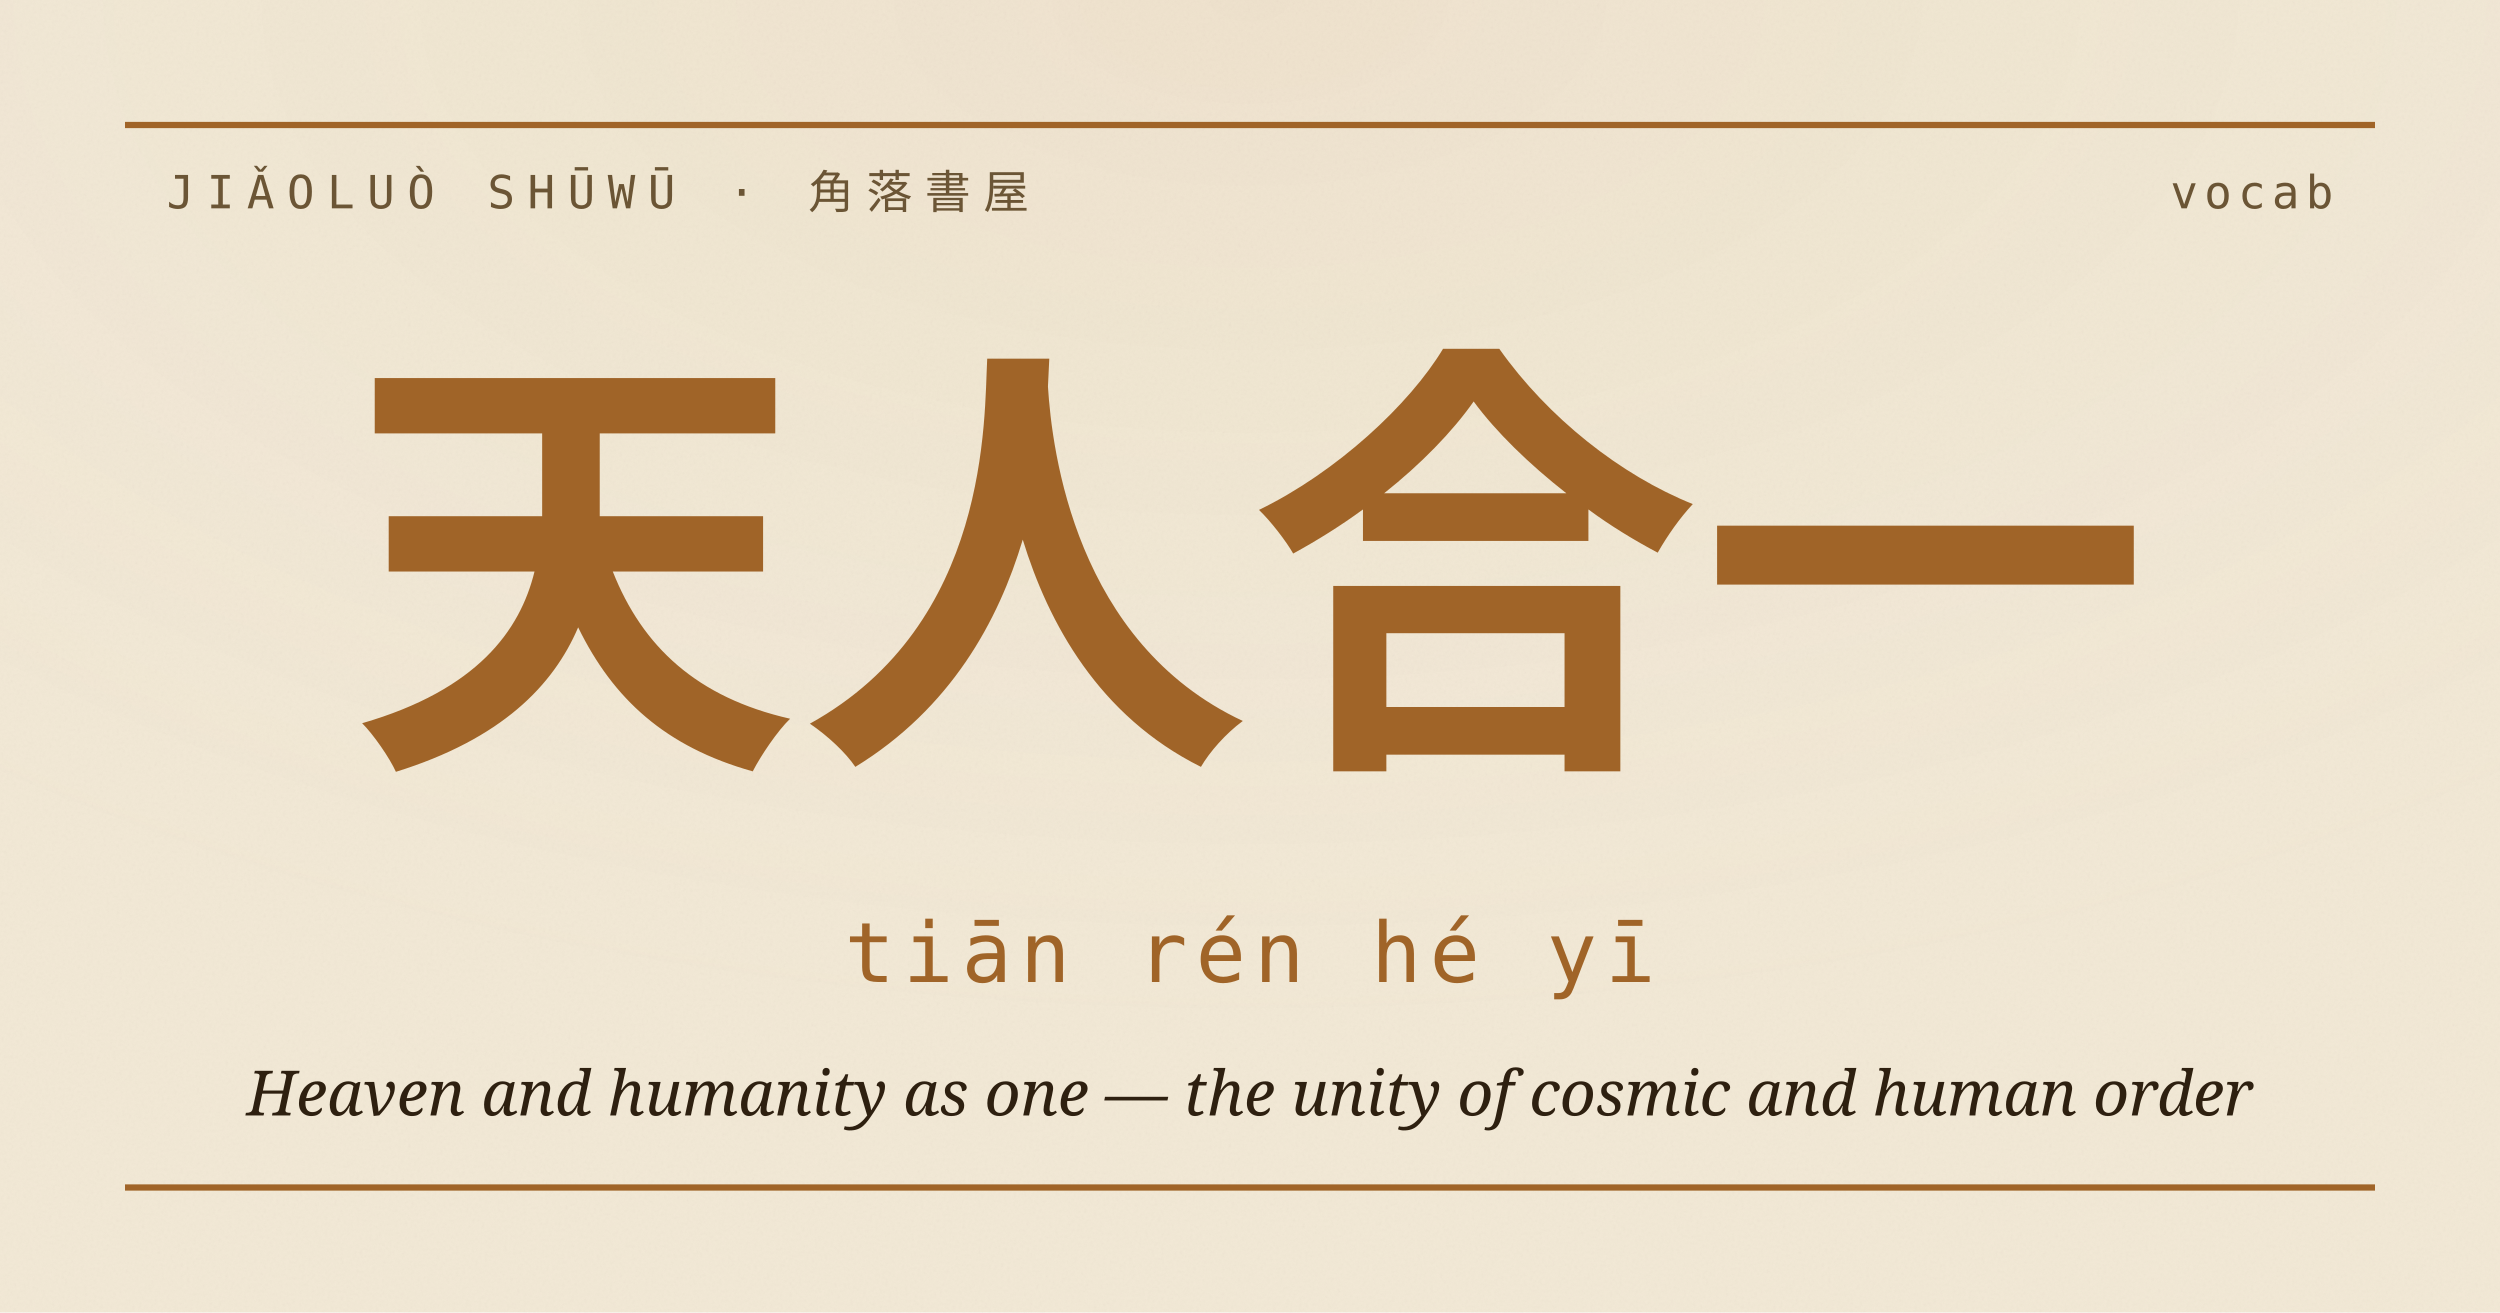
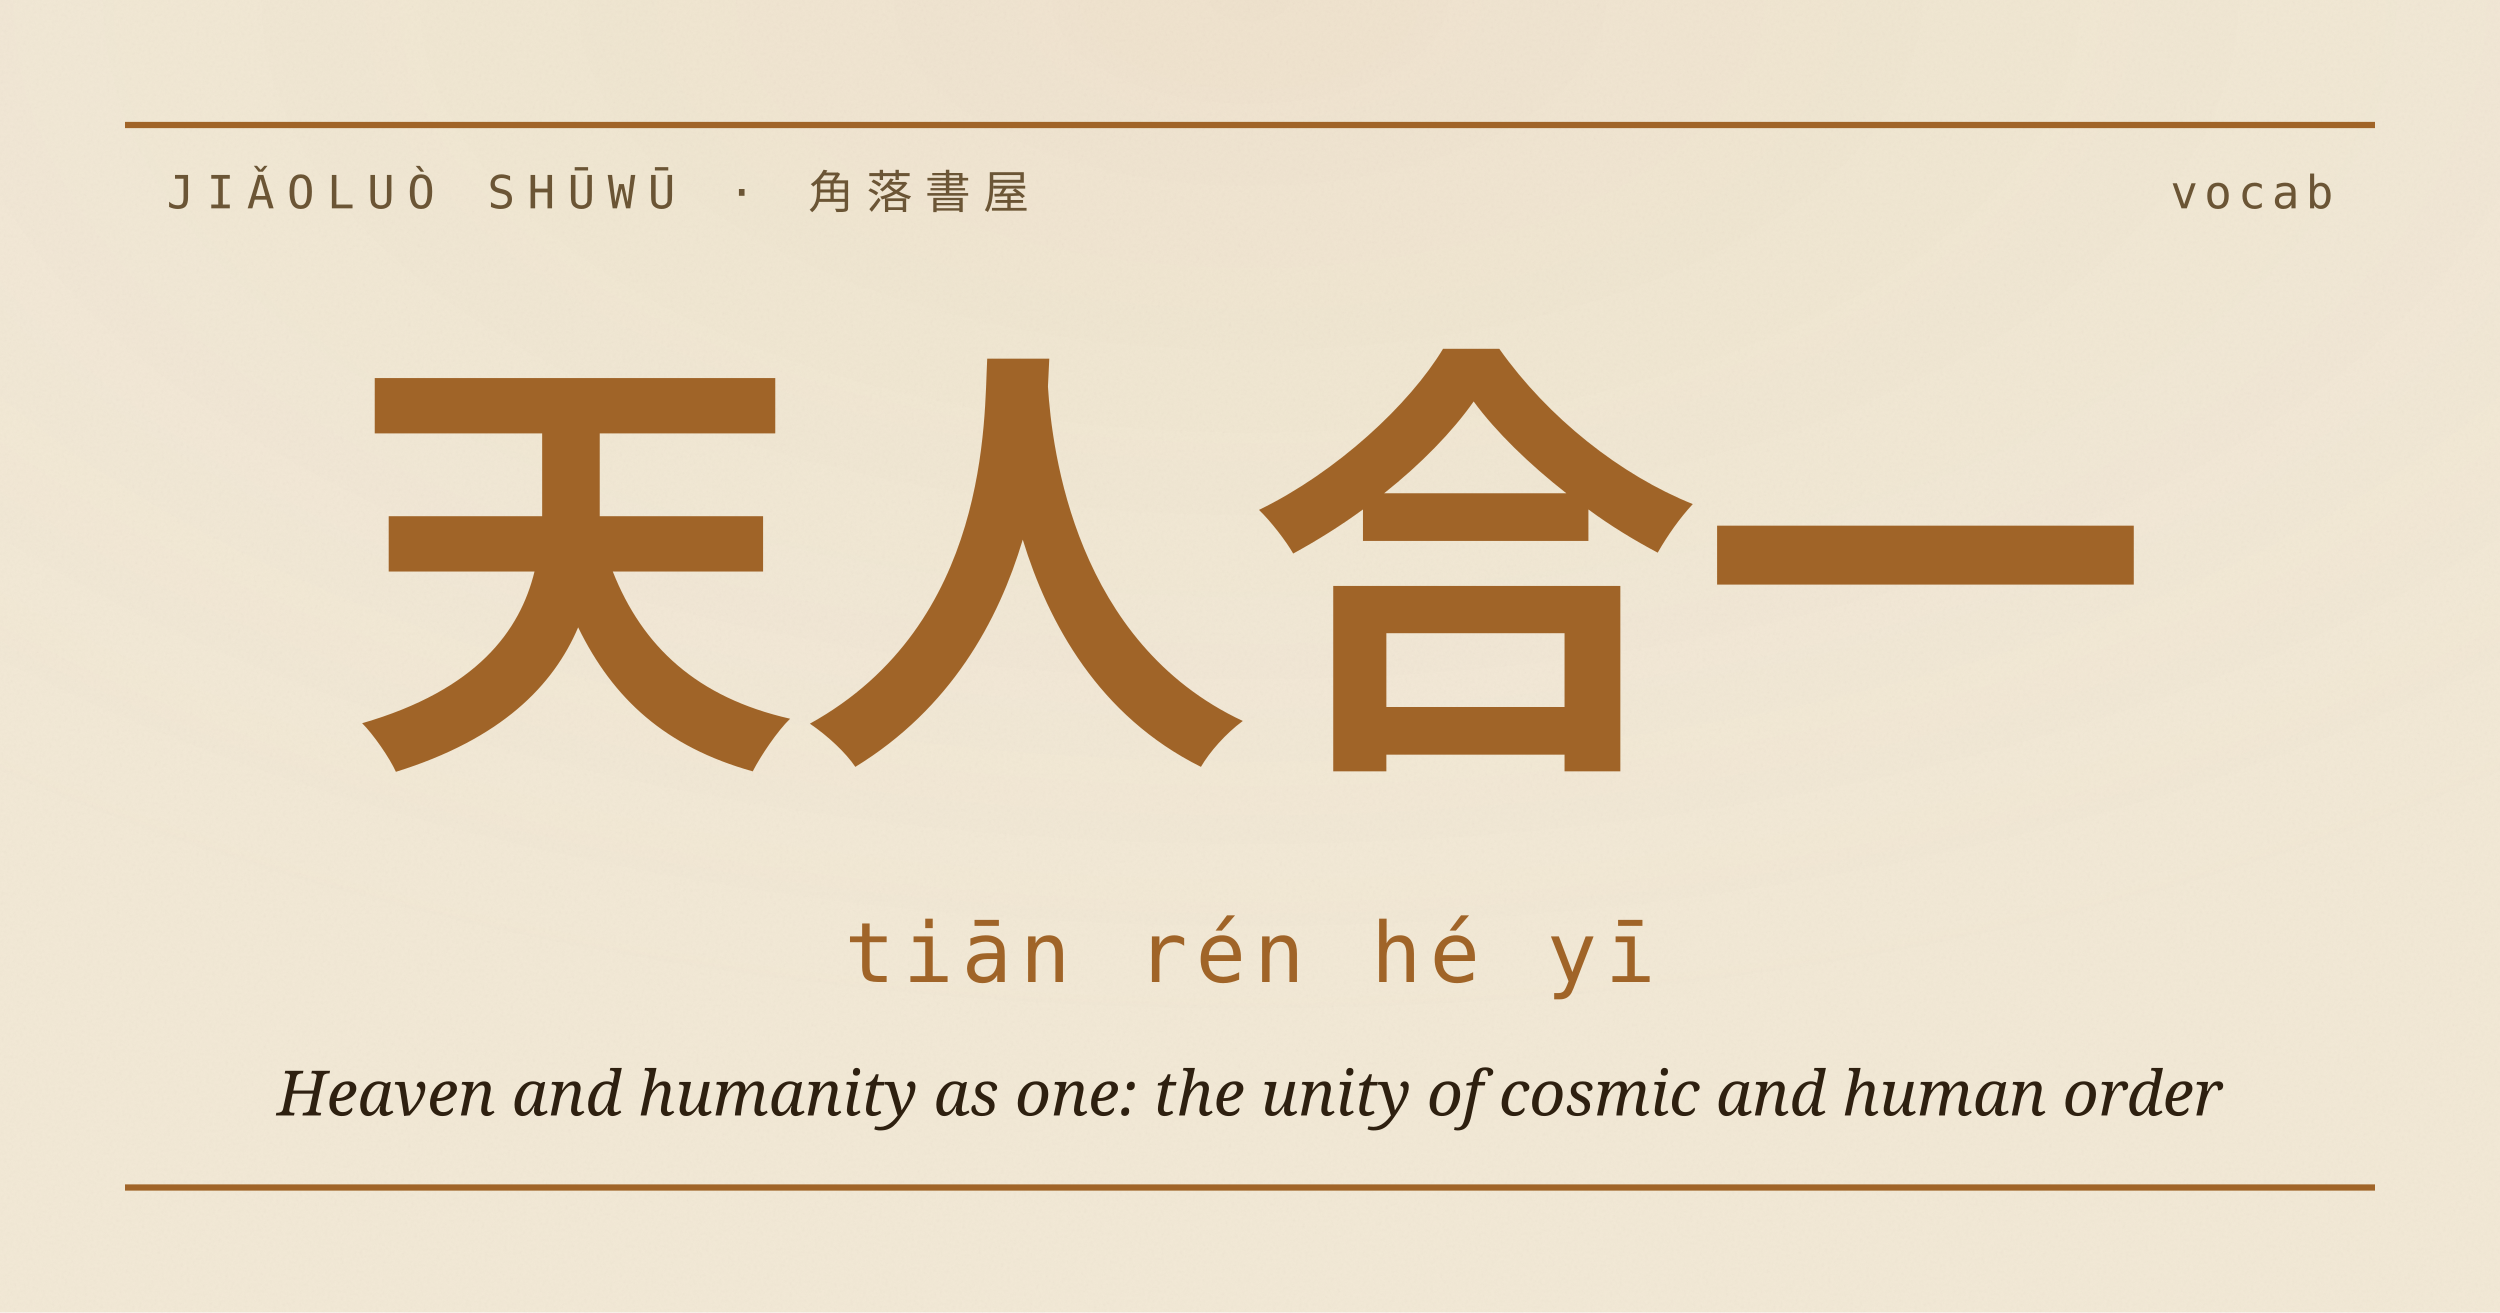
<svg xmlns="http://www.w3.org/2000/svg" viewBox="0 0 1200 630" width="1200" height="630">
  <defs>
    <filter id="paper">
      <feTurbulence type="fractalNoise" baseFrequency="0.65" numOctaves="5" stitchTiles="stitch" />
      <feColorMatrix type="saturate" values="0" />
    </filter>
    <radialGradient id="vignette" cx="50%" cy="0%" r="80%">
      <stop offset="0%" stop-color="#a06428" stop-opacity="0.05" />
      <stop offset="100%" stop-color="#f2e8d5" stop-opacity="0" />
    </radialGradient>
  </defs>
  <rect width="1200" height="630" fill="#f2e8d5" />
  <rect width="1200" height="630" fill="url(#vignette)" />
  <rect width="1200" height="630" filter="url(#paper)" opacity="0.06" />
  <line x1="60" y1="60" x2="1140" y2="60" stroke="#a06428" stroke-width="3" />
  <line x1="60" y1="570" x2="1140" y2="570" stroke="#a06428" stroke-width="3" />
  <text x="80" y="100" font-family="Inconsolata, monospace" font-size="22" letter-spacing="6" fill="#6b5535" text-transform="uppercase">JIǍOLUÒ SHŪWŪ · 角落書屋</text>
  <text x="1120" y="100" font-family="Inconsolata, monospace" font-size="22" letter-spacing="3" fill="#6b5535" text-anchor="end">vocab</text>
  <text x="600" y="275" font-family="Noto Serif SC, serif" font-size="216" font-weight="700" fill="#a06428" text-anchor="middle" dominant-baseline="middle">天人合一</text>
  <text x="600" y="460" font-family="Inconsolata, monospace" font-size="40" letter-spacing="4" fill="#a06428" text-anchor="middle" dominant-baseline="middle">tiān rén hé yī</text>
-   <text x="600" y="525" font-family="EB Garamond, Georgia, serif" font-style="italic" font-size="30" fill="#2e2010" text-anchor="middle" dominant-baseline="middle">Heaven and humanity as one — the unity of cosmic and human order</text>
+   <text x="600" y="525" font-family="EB Garamond, Georgia, serif" font-style="italic" font-size="30" fill="#2e2010" text-anchor="middle" dominant-baseline="middle">Heaven and humanity as one: the unity of cosmic and human order</text>
</svg>
